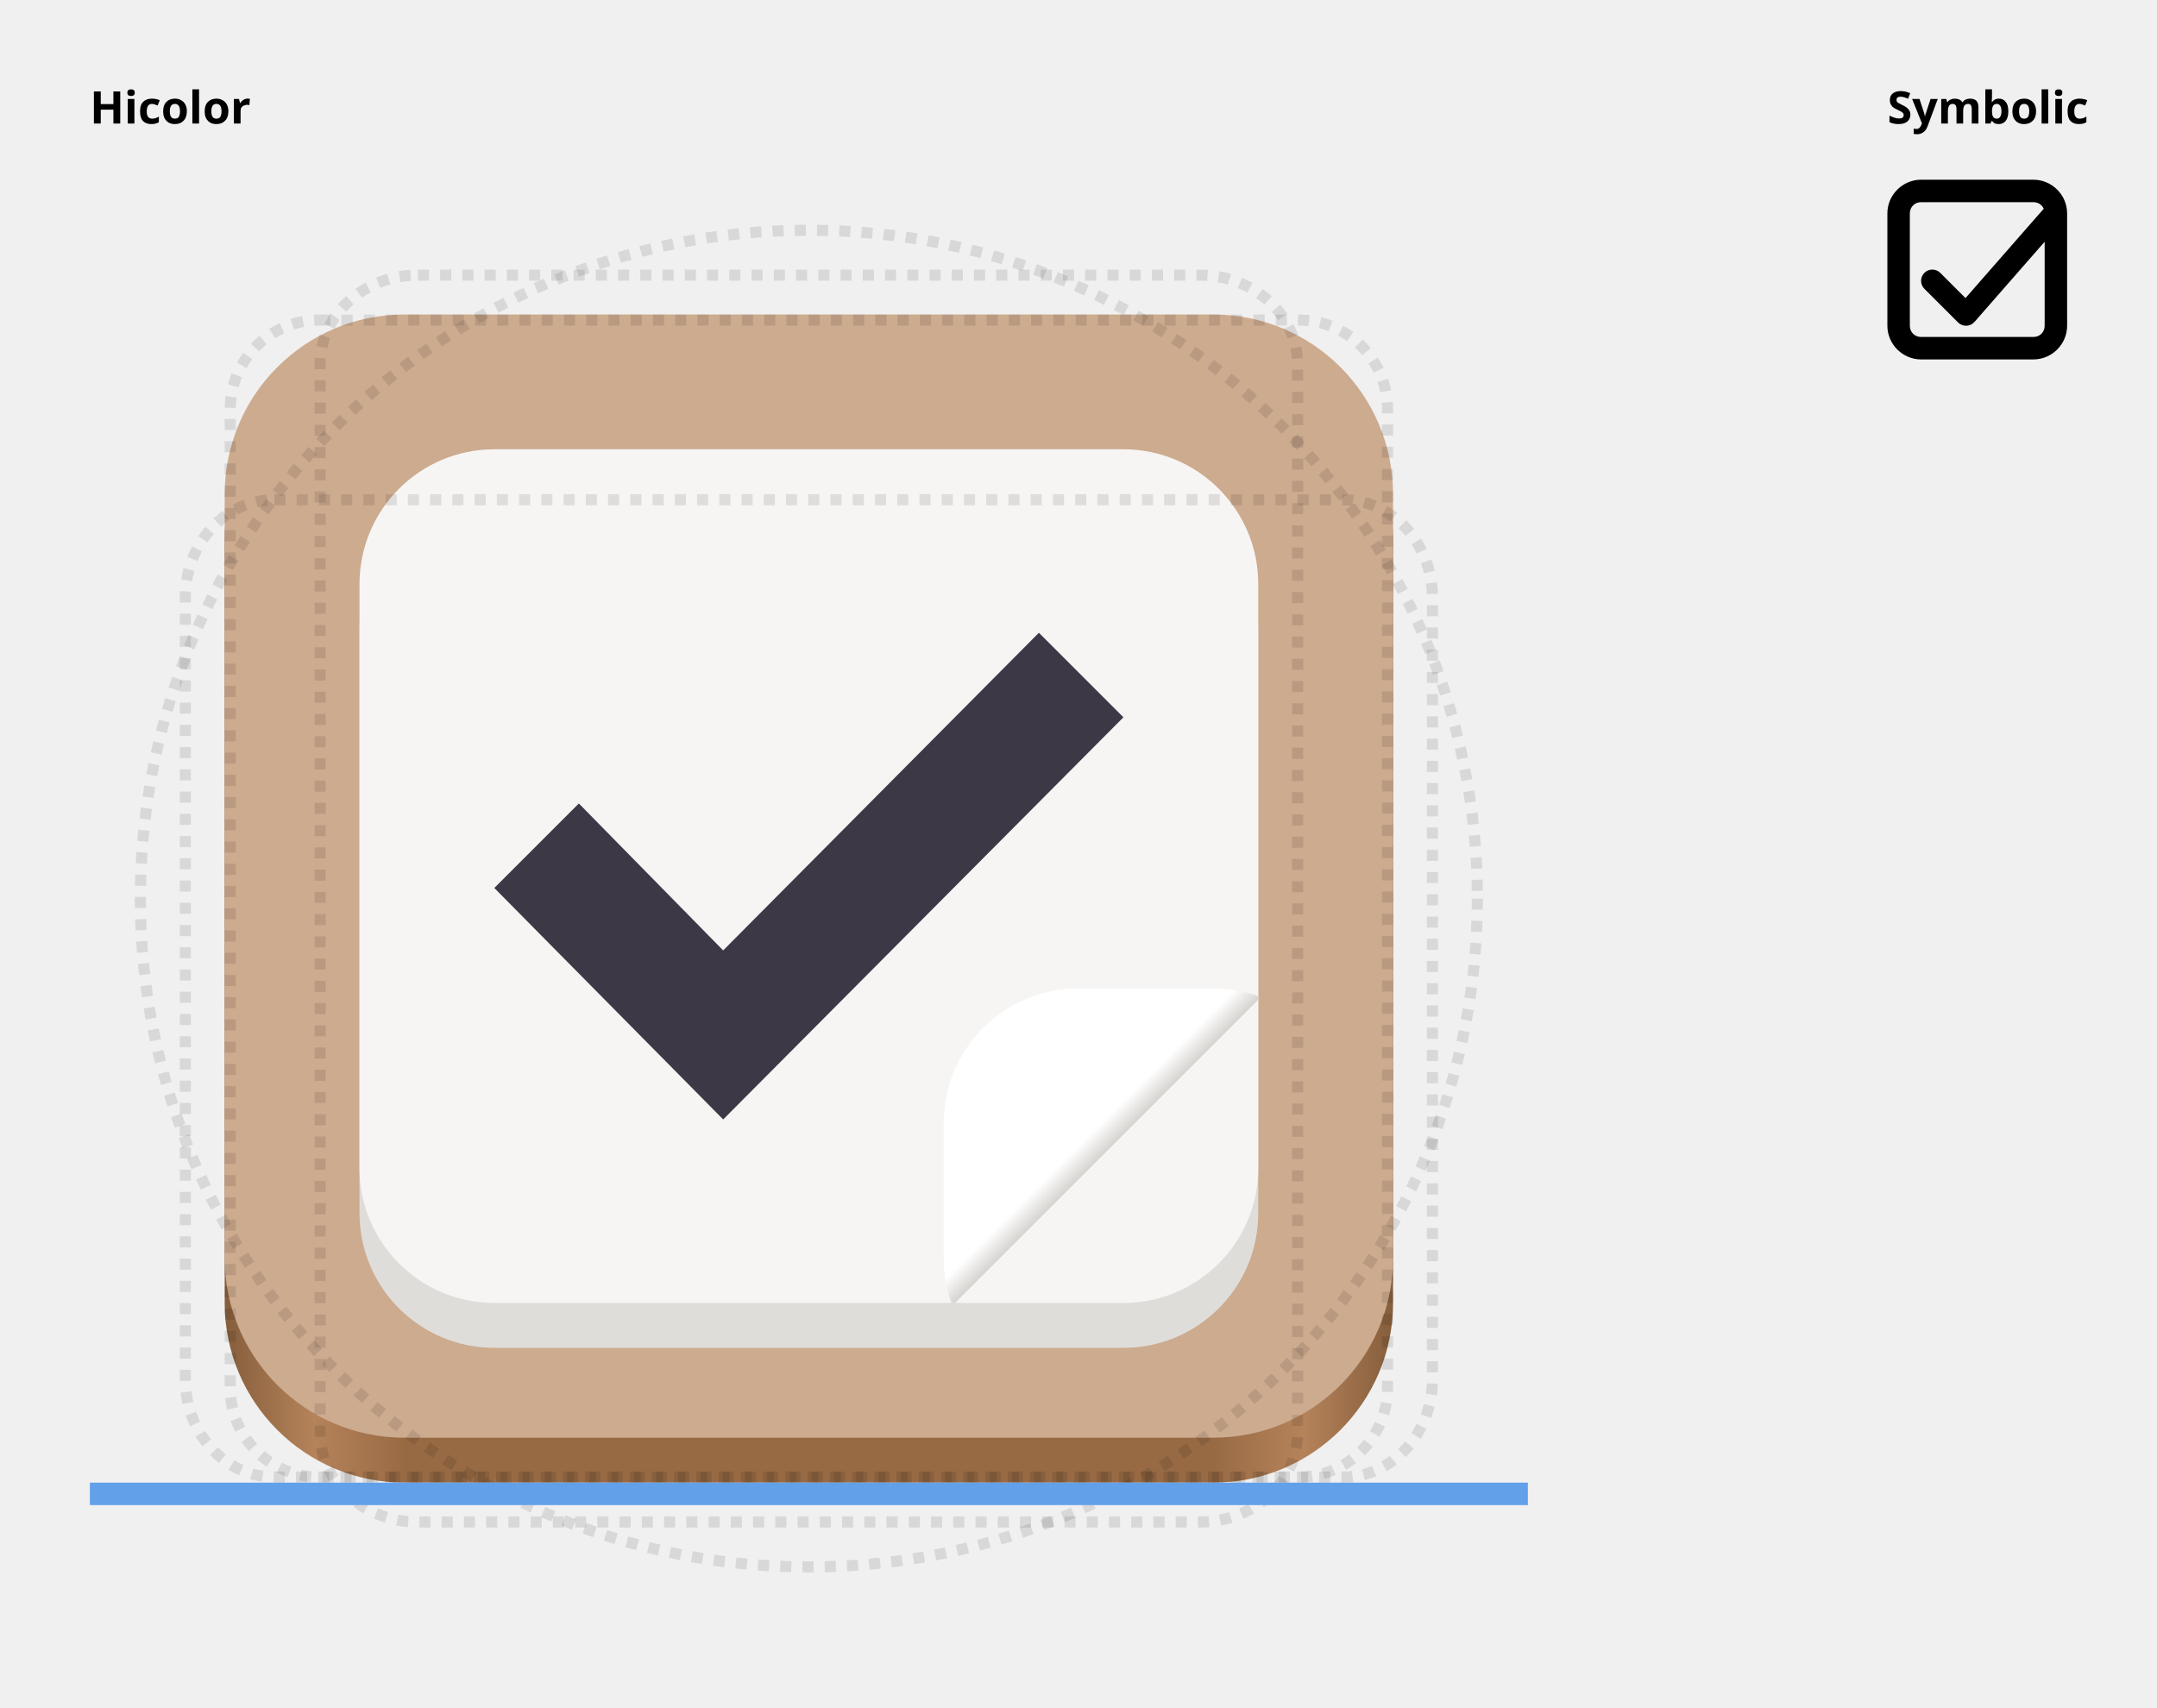
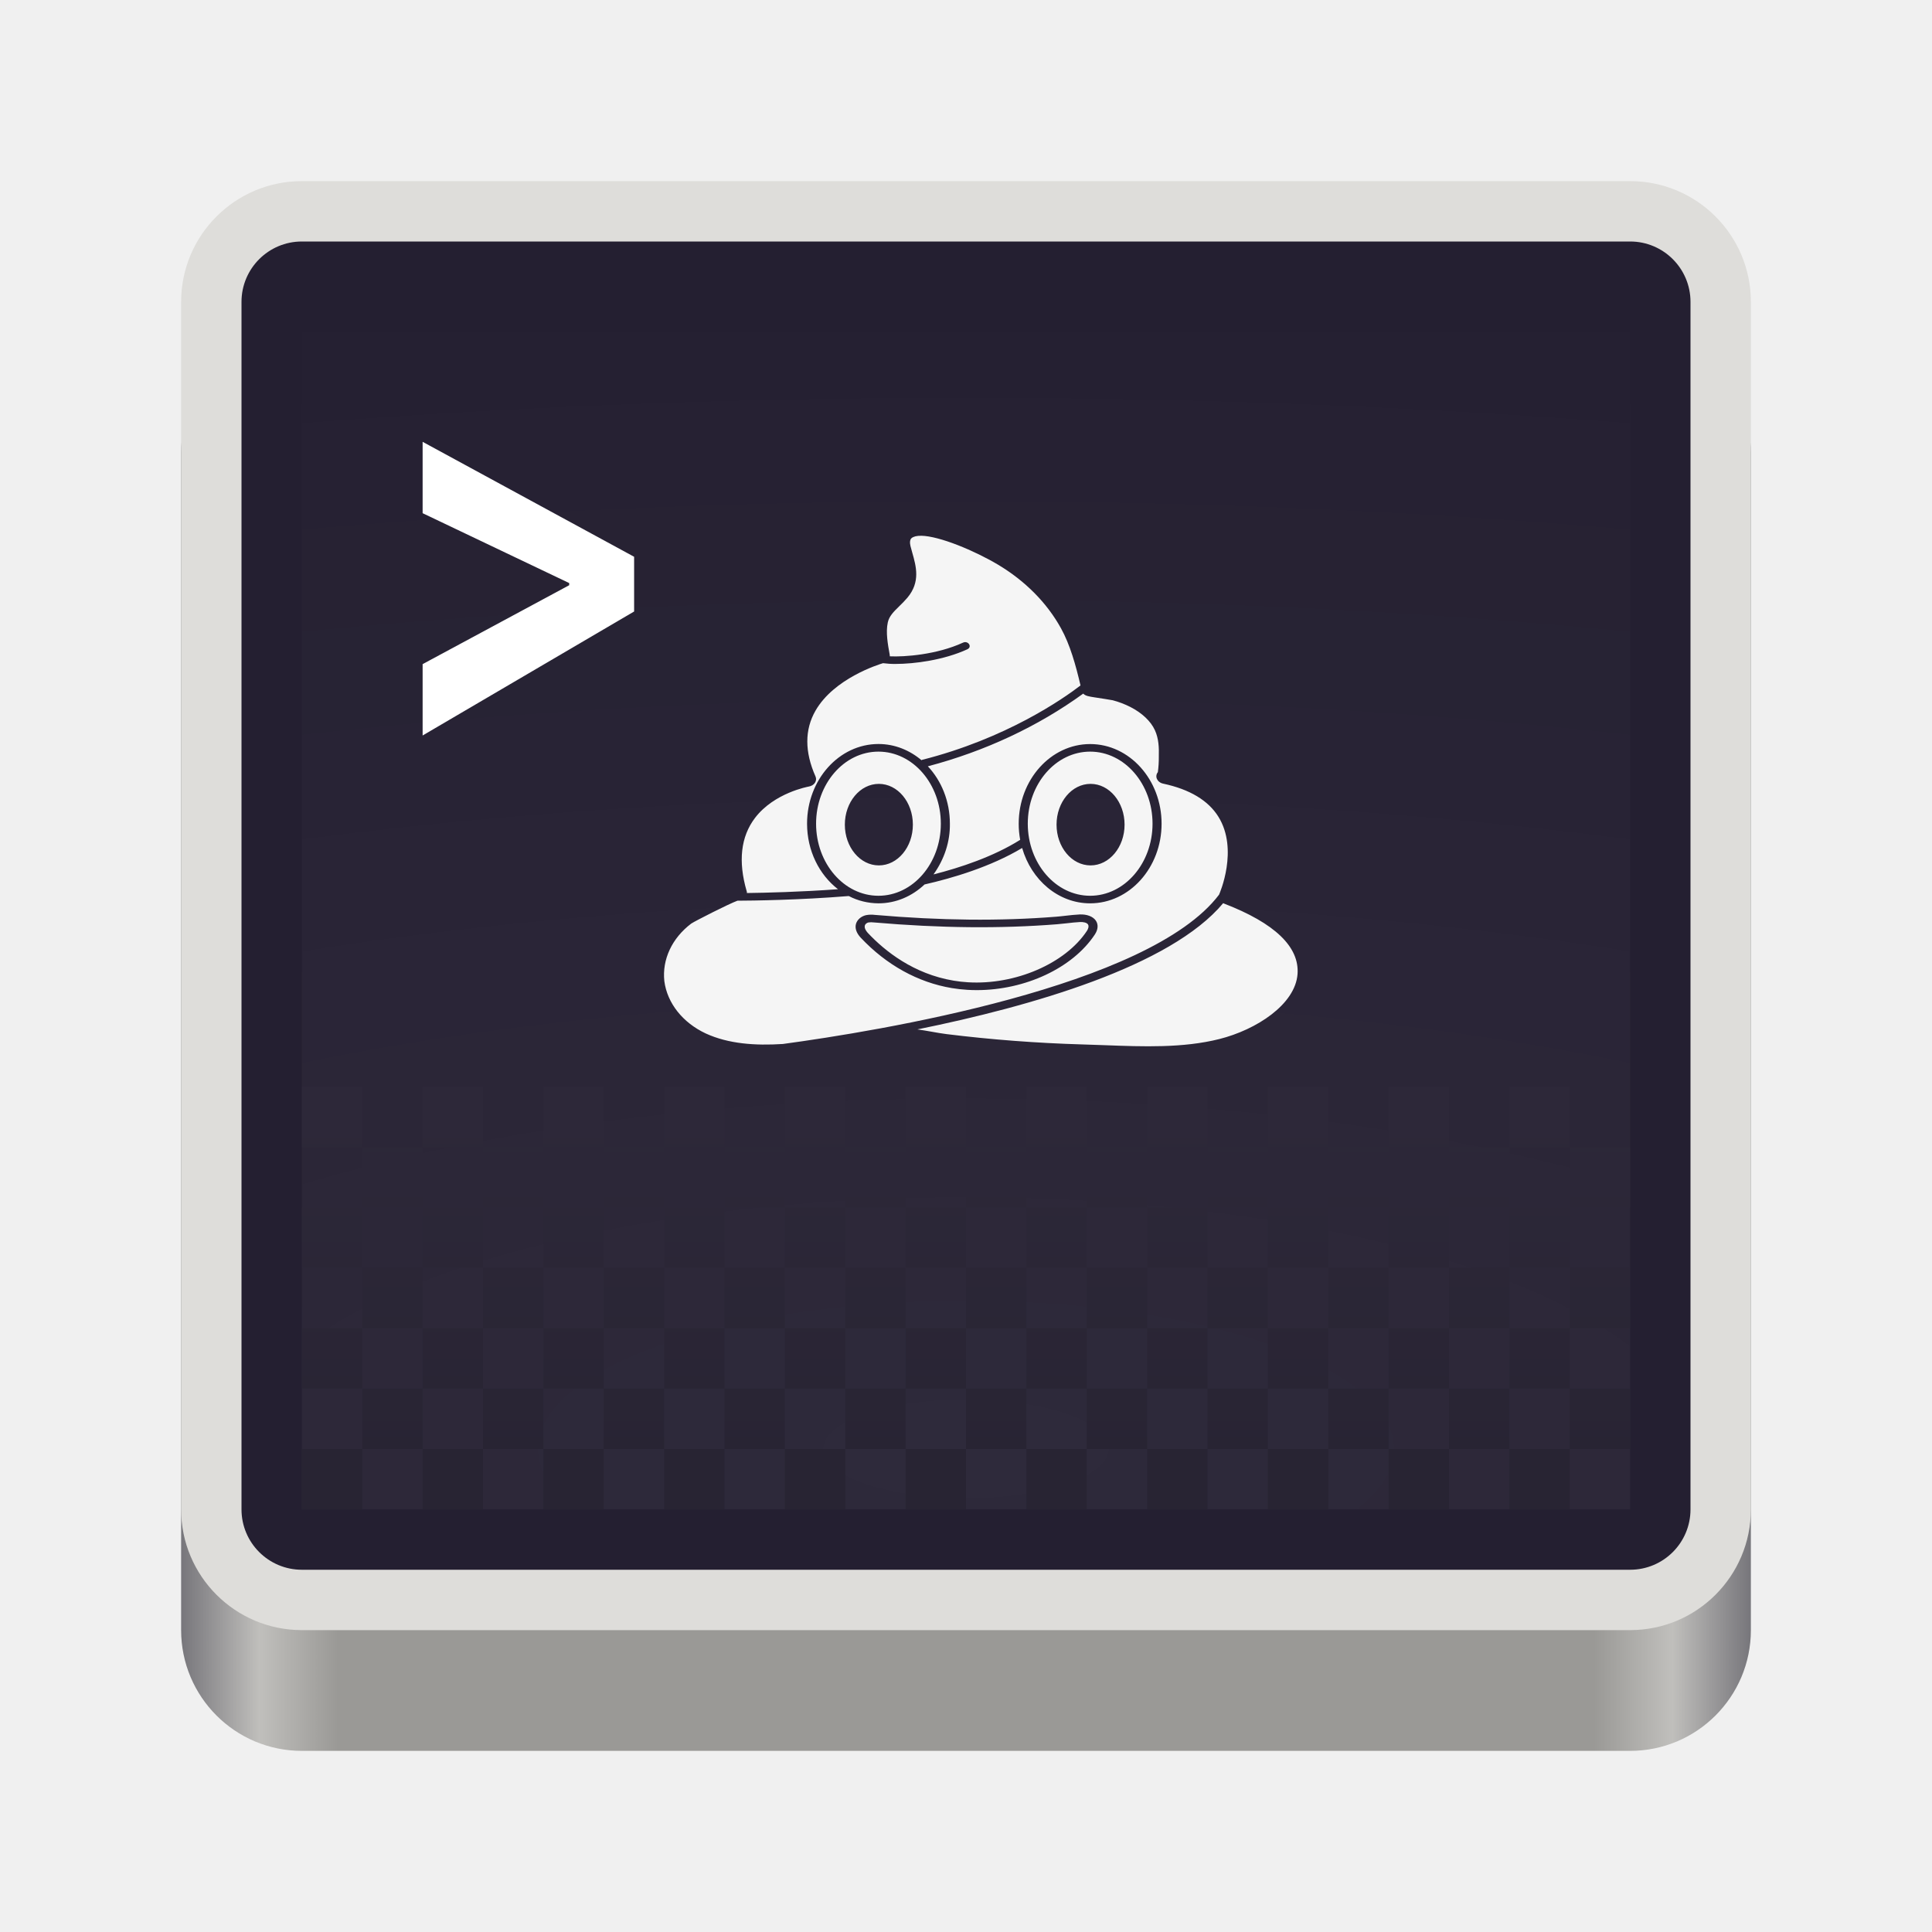
- <svg xmlns="http://www.w3.org/2000/svg" xmlns:xlink="http://www.w3.org/1999/xlink" width="192" height="152" id="svg11300" version="1.0" style="display:inline;enable-background:new" viewBox="0 0 192 152">
-   <defs id="defs3">
-     <linearGradient id="linearGradient3930">
-       <stop style="stop-color:#865e3c;stop-opacity:1;" offset="0" id="stop3918" />
-       <stop id="stop3920" offset="0.077" style="stop-color:#b5835a;stop-opacity:1;" />
-       <stop style="stop-color:#986a44;stop-opacity:1;" offset="0.154" id="stop3922" />
-       <stop id="stop3924" offset="0.846" style="stop-color:#986a44;stop-opacity:1;" />
-       <stop style="stop-color:#b5835a;stop-opacity:1;" offset="0.923" id="stop3926" />
-       <stop style="stop-color:#865e3c;stop-opacity:1;" offset="1" id="stop3928" />
+ <svg xmlns="http://www.w3.org/2000/svg" xmlns:xlink="http://www.w3.org/1999/xlink" viewBox="0 0 128 128" style="display:inline;enable-background:new" version="1.0" height="128" width="128" xml:space="preserve">
+   <defs>
+     <linearGradient id="c">
+       <stop offset="0" style="stop-color:#2d2839;stop-opacity:1" />
+       <stop offset="1" style="stop-color:#282433;stop-opacity:1" />
    </linearGradient>
-     <linearGradient y2="236" x2="96" y1="236" x1="32" gradientTransform="translate(604.8168,170.5864)" gradientUnits="userSpaceOnUse" id="linearGradient1099" xlink:href="#linearGradient1036" />
-     <linearGradient id="linearGradient1036">
-       <stop id="stop1032" offset="0" style="stop-color:#d5d3cf;stop-opacity:1;" />
-       <stop id="stop1034" offset="1" style="stop-color:#f6f5f4;stop-opacity:1" />
+     <linearGradient id="b">
+       <stop offset="0" style="stop-color:#fff;stop-opacity:1" />
+       <stop offset="1" style="stop-color:#fff;stop-opacity:.094" />
    </linearGradient>
-     <radialGradient r="32" fy="-76" fx="-244" cy="-76" cx="-244" gradientTransform="matrix(0.8833333,0,0,0.8833333,-460.3502,463.1197)" gradientUnits="userSpaceOnUse" id="radialGradient1103" xlink:href="#linearGradient1069" />
-     <linearGradient id="linearGradient1069">
-       <stop id="stop1065" offset="0" style="stop-color:#d5d3cf;stop-opacity:1" />
-       <stop id="stop1067-1" offset="1" style="stop-color:#949390;stop-opacity:1" />
+     <linearGradient id="a">
+       <stop offset="0" style="stop-color:#77767b;stop-opacity:1" />
+       <stop style="stop-color:#c0bfbc;stop-opacity:1" offset=".05" />
+       <stop offset=".1" style="stop-color:#9a9996;stop-opacity:1" />
+       <stop style="stop-color:#9a9996;stop-opacity:1" offset=".9" />
+       <stop offset=".95" style="stop-color:#c0bfbc;stop-opacity:1" />
+       <stop offset="1" style="stop-color:#77767b;stop-opacity:1" />
    </linearGradient>
-     <linearGradient gradientUnits="userSpaceOnUse" y2="232" x2="64" y1="262.5" x1="64" id="linearGradient1027" xlink:href="#linearGradient1025" gradientTransform="translate(-470.5864,432.8168)" />
-     <linearGradient id="linearGradient1025">
-       <stop id="stop1021" offset="0" style="stop-color:#9a9996;stop-opacity:1" />
-       <stop id="stop1023" offset="1" style="stop-color:#77767b;stop-opacity:1" />
-     </linearGradient>
-     <clipPath clipPathUnits="userSpaceOnUse" id="clipPath1609-7">
-       <path id="path1611-5" d="m 252,116 28,-28 v -8 h -36 v 36 z" style="fill:#e74747;stroke:none;stroke-width:0.25px;stroke-linecap:butt;stroke-linejoin:miter;stroke-opacity:1" />
-     </clipPath>
-     <linearGradient id="linearGradient1697">
-       <stop id="stop1685" offset="0" style="stop-color:#deddda;stop-opacity:1" />
-       <stop style="stop-color:#eeeeec;stop-opacity:1" offset="0.045" id="stop1687" />
-       <stop id="stop1689" offset="0.091" style="stop-color:#deddda;stop-opacity:1" />
-       <stop style="stop-color:#deddda;stop-opacity:1" offset="0.909" id="stop1691" />
-       <stop id="stop1693" offset="0.955" style="stop-color:#eeeeec;stop-opacity:1" />
-       <stop id="stop1695" offset="1" style="stop-color:#c0bfbc;stop-opacity:1" />
-     </linearGradient>
-     <clipPath clipPathUnits="userSpaceOnUse" id="clipPath1289">
-       <path style="display:inline;opacity:1;vector-effect:none;fill:none;fill-opacity:1;stroke:#000000;stroke-width:4;stroke-linecap:round;stroke-linejoin:round;stroke-miterlimit:4;stroke-dasharray:none;stroke-dashoffset:0;stroke-opacity:1;marker:none;marker-start:none;marker-mid:none;marker-end:none;paint-order:normal;enable-background:new" d="m 64,-148 h 64 l 64,-64 64,64 h 192 c 17.728,0 32,14.272 32,32 v 288 c 0,17.728 -14.272,32 -32,32 H 256 l -64,-64 -64,64 H 64 C 46.272,204 32,189.728 32,172 v -288 c 0,-17.728 14.409,-34.199 32,-32 z" id="path1291" />
-     </clipPath>
-     <linearGradient id="paint3_linear-2-6-5" x2="1" gradientUnits="userSpaceOnUse" gradientTransform="matrix(0,6,-12,0,-64,209.9969)">
-       <stop stop-color="#C01C27" id="stop91-0-7-4" />
-       <stop offset="1" stop-color="#E01B24" id="stop93-2-5-7" />
-     </linearGradient>
-     <linearGradient id="linearGradient1351-3">
-       <stop style="stop-color:#d5d3cf;stop-opacity:1" offset="0" id="stop1347" />
-       <stop style="stop-color:#ffffff;stop-opacity:1" offset="1" id="stop1349-6" />
-     </linearGradient>
-     <clipPath clipPathUnits="userSpaceOnUse" id="clipPath1609">
-       <path id="path1611" d="m 252,116 28,-28 v -8 h -36 v 36 z" style="fill:#e74747;stroke:none;stroke-width:0.25px;stroke-linecap:butt;stroke-linejoin:miter;stroke-opacity:1" />
-     </clipPath>
-     <linearGradient id="a" gradientUnits="userSpaceOnUse" x1="7.671" x2="121.297" y1="66.5" y2="66.5" gradientTransform="translate(-0.4843514,330.582)">
-       <stop offset="0" stop-color="#b7845a" id="stop2" />
-       <stop offset="0.023" stop-color="#cead90" id="stop4" />
-       <stop offset="0.054" stop-color="#b7845a" id="stop6" />
-       <stop offset="0.949" stop-color="#b7845a" id="stop8" />
-       <stop offset="0.978" stop-color="#cead90" id="stop10" />
-       <stop offset="1" stop-color="#b7845a" id="stop12" />
-     </linearGradient>
-     <clipPath clipPathUnits="userSpaceOnUse" id="clipPath1609-1">
-       <path id="path1611-9" d="m 252,116 28,-28 v -8 h -36 v 36 z" style="fill:#e74747;stroke:none;stroke-width:0.25px;stroke-linecap:butt;stroke-linejoin:miter;stroke-opacity:1" />
-     </clipPath>
-     <linearGradient xlink:href="#linearGradient3930" id="linearGradient3808" x1="-116" y1="-238" x2="-12" y2="-238" gradientUnits="userSpaceOnUse" />
-     <clipPath clipPathUnits="userSpaceOnUse" id="clipPath1609-75">
-       <path id="path1611-3" d="m 252,116 28,-28 v -8 h -36 v 36 z" style="fill:#e74747;stroke:none;stroke-width:0.25px;stroke-linecap:butt;stroke-linejoin:miter;stroke-opacity:1" />
-     </clipPath>
-     <linearGradient xlink:href="#linearGradient1351-3" id="linearGradient1602" gradientUnits="userSpaceOnUse" gradientTransform="matrix(0.25,0,0,0.25,180,83)" x1="346" y1="78" x2="340" y2="72" />
-     <clipPath clipPathUnits="userSpaceOnUse" id="clipPath1606">
-       <path id="path1608" d="m 253,116 27,-27 v -9 h -35.678 v 36 z" style="fill:#e74747;stroke:none;stroke-width:0.25px;stroke-linecap:butt;stroke-linejoin:miter;stroke-opacity:1" />
-     </clipPath>
+     <linearGradient gradientUnits="userSpaceOnUse" y2="44" x2="464" y1="44" x1="48" id="d" xlink:href="#a" />
+     <radialGradient gradientUnits="userSpaceOnUse" gradientTransform="matrix(-4.72727 0 0 -1.63636 238.545 49.766)" r="44" fy="194.19" fx="64" cy="194.19" cx="64" id="e" xlink:href="#b" />
+     <linearGradient gradientUnits="userSpaceOnUse" y2="269.137" x2="70.347" y1="245.395" x1="70.347" id="f" xlink:href="#c" />
  </defs>
-   <g id="layer1" style="display:inline" transform="translate(8,-156)">
-     <g id="layer4" style="display:inline">
-       <rect y="172" x="9.2651362e-08" height="128" width="128" id="hicolor" style="display:inline;overflow:visible;visibility:visible;fill:#f0f0f0;fill-opacity:0;fill-rule:nonzero;stroke:none;stroke-width:0.5;marker:none;enable-background:accumulate" />
-       <rect style="display:inline;overflow:visible;visibility:visible;fill:#f0f0f0;fill-opacity:0;fill-rule:nonzero;stroke:none;stroke-width:0.5;marker:none;enable-background:accumulate" id="symbolic" width="16" height="16" x="160" y="172" />
-     </g>
-     <g id="layer2" style="display:inline">
-       <rect style="display:inline;overflow:visible;visibility:visible;fill:#f0f0f0;fill-opacity:1;fill-rule:nonzero;stroke:none;stroke-width:0.5;marker:none;enable-background:accumulate" id="128" width="128" height="128" x="9.2651362e-08" y="172" />
-       <rect y="172" x="160" height="16" width="16" id="16" style="display:inline;overflow:visible;visibility:visible;fill:#f0f0f0;fill-opacity:1;fill-rule:nonzero;stroke:none;stroke-width:0.5;marker:none;enable-background:accumulate" />
-       <text xml:space="preserve" style="font-style:normal;font-variant:normal;font-weight:bold;font-stretch:normal;font-size:4px;line-height:125%;font-family:Cantarell;-inkscape-font-specification:'Cantarell, Bold';text-align:start;writing-mode:lr-tb;text-anchor:start;display:inline;fill:#000000;fill-opacity:1;stroke:none;stroke-width:0.333;enable-background:new" x="0" y="167" id="text863">
-         <tspan style="font-size:4px;stroke-width:0.333" id="tspan861" x="0" y="167">Hicolor</tspan>
-       </text>
-       <text id="text867" y="167" x="160" style="font-style:normal;font-variant:normal;font-weight:bold;font-stretch:normal;font-size:4px;line-height:125%;font-family:Cantarell;-inkscape-font-specification:'Cantarell, Bold';text-align:start;writing-mode:lr-tb;text-anchor:start;display:inline;fill:#000000;fill-opacity:1;stroke:none;stroke-width:0.333;enable-background:new" xml:space="preserve">
-         <tspan y="167" x="160" id="tspan865" style="font-size:4px;stroke-width:0.333">Symbolic</tspan>
-       </text>
-     </g>
-     <g id="layer9" style="display:inline">
-       <rect transform="scale(-1)" clip-path="none" ry="16" rx="16" y="-288" x="-116" height="100" width="104" id="rect3246" style="vector-effect:none;fill:url(#linearGradient3808);fill-opacity:1;stroke:none;stroke-width:13.578;stroke-linecap:butt;stroke-linejoin:miter;stroke-miterlimit:4;stroke-dasharray:none;stroke-dashoffset:0;stroke-opacity:1;marker:none;marker-start:none;marker-mid:none;marker-end:none;paint-order:normal" />
-       <rect transform="scale(-1)" clip-path="none" ry="16" rx="16" y="-284" x="-116" height="100" width="104" id="rect1473-3" style="vector-effect:none;fill:#cdab8f;fill-opacity:1;stroke:none;stroke-width:13.578;stroke-linecap:butt;stroke-linejoin:miter;stroke-miterlimit:4;stroke-dasharray:none;stroke-dashoffset:0;stroke-opacity:1;marker:none;marker-start:none;marker-mid:none;marker-end:none;paint-order:normal" />
-       <path d="m 163,172 c -1.645,0 -3,1.355 -3,3 v 10 c 0,1.645 1.355,3 3,3 h 10 c 1.645,0 3,-1.355 3,-3 v -10 c 0,-1.645 -1.355,-3 -3,-3 z m 0,2 h 10 c 0.422,0 0.766,0.234 0.918,0.586 l -0.668,0.758 -6.297,7.195 -2.246,-2.246 c -0.391,-0.391 -1.023,-0.391 -1.414,0 -0.391,0.391 -0.391,1.027 0,1.418 l 3,3 c 0.41,0.406 1.078,0.387 1.461,-0.051 L 174,177.523 V 185 c 0,0.57 -0.43,1 -1,1 h -10 c -0.57,0 -1,-0.43 -1,-1 v -10 c 0,-0.57 0.43,-1 1,-1 z m 0,0" fill="#2e3436" id="path829" style="fill:#000000" />
-       <rect transform="scale(-1)" clip-path="none" ry="12" rx="12" y="-276" x="-104" height="76" width="80" id="rect1441" style="vector-effect:none;fill:#deddda;fill-opacity:1;stroke:none;stroke-width:10.445;stroke-linecap:butt;stroke-linejoin:miter;stroke-miterlimit:4;stroke-dasharray:none;stroke-dashoffset:0;stroke-opacity:1;marker:none;marker-start:none;marker-mid:none;marker-end:none;paint-order:normal" />
-       <rect transform="scale(-1)" clip-path="none" ry="12" rx="12" y="-272" x="-104" height="76" width="80" id="rect838" style="vector-effect:none;fill:#f6f5f4;fill-opacity:1;stroke:none;stroke-width:10.445;stroke-linecap:butt;stroke-linejoin:miter;stroke-miterlimit:4;stroke-dasharray:none;stroke-dashoffset:0;stroke-opacity:1;marker:none;marker-start:none;marker-mid:none;marker-end:none;paint-order:normal" />
-       <path d="m 88.237,216.098 -3.763,-3.763 -28.103,28.279 -12.846,-13.081 -7.525,7.525 20.372,20.607 35.628,-35.805 z m 0,0" fill="#222222" id="path4658" style="fill:#3d3846;stroke-width:3.763" />
-       <rect clip-path="url(#clipPath1606)" transform="matrix(0,1,1,0,-12,-8)" ry="12" rx="12" y="88" x="252" height="36" width="36" id="rect1570-2" style="display:inline;fill:url(#linearGradient1602);fill-opacity:1;stroke:none;stroke-width:0.5;stroke-linecap:butt;stroke-linejoin:miter;stroke-miterlimit:4;stroke-dasharray:none;stroke-dashoffset:0;stroke-opacity:1;marker:none;marker-start:none;marker-mid:none;marker-end:none;paint-order:normal;enable-background:new" />
-     </g>
-     <g id="layer3" style="display:inline">
-       <circle cx="64" cy="236" r="59.504" id="circle2892" style="display:inline;opacity:0.1;vector-effect:none;fill:none;fill-opacity:1;stroke:#000000;stroke-width:0.99;stroke-linecap:butt;stroke-linejoin:miter;stroke-miterlimit:4;stroke-dasharray:0.99, 0.99;stroke-dashoffset:0;stroke-opacity:1;marker:none;marker-start:none;marker-mid:none;marker-end:none;paint-order:normal;enable-background:new" />
-       <rect ry="7.929" rx="8.701" y="180.495" x="20.495" height="111.01" width="87.01" id="rect2894" style="display:inline;opacity:0.1;vector-effect:none;fill:none;fill-opacity:1;stroke:#000000;stroke-width:0.99;stroke-linecap:butt;stroke-linejoin:miter;stroke-miterlimit:4;stroke-dasharray:0.99, 0.99;stroke-dashoffset:0;stroke-opacity:1;marker:none;marker-start:none;marker-mid:none;marker-end:none;paint-order:normal;enable-background:new" />
-       <rect ry="7.924" rx="7.924" y="184.495" x="12.495" height="103.01" width="103.01" id="rect2896" style="display:inline;opacity:0.1;vector-effect:none;fill:none;fill-opacity:1;stroke:#000000;stroke-width:0.99;stroke-linecap:butt;stroke-linejoin:miter;stroke-miterlimit:4;stroke-dasharray:0.99, 0.99;stroke-dashoffset:0;stroke-opacity:1;marker:none;marker-start:none;marker-mid:none;marker-end:none;paint-order:normal;enable-background:new" />
-       <rect ry="8.701" rx="7.929" y="200.495" x="8.495" height="87.01" width="111.01" id="rect2898" style="display:inline;opacity:0.1;vector-effect:none;fill:none;fill-opacity:1;stroke:#000000;stroke-width:0.99;stroke-linecap:butt;stroke-linejoin:miter;stroke-miterlimit:4;stroke-dasharray:0.99, 0.99;stroke-dashoffset:0;stroke-opacity:1;marker:none;marker-start:none;marker-mid:none;marker-end:none;paint-order:normal;enable-background:new" />
-       <path id="path2900" d="M 2.6203015e-5,289 H 128" style="display:inline;fill:none;stroke:#62a0ea;stroke-width:2;stroke-linecap:butt;stroke-linejoin:miter;stroke-miterlimit:4;stroke-dasharray:none;stroke-opacity:1;enable-background:new" />
+   <g transform="translate(0 -172)" style="display:inline">
+     <g style="display:inline">
+       <g transform="rotate(-30 420.699 288.42)" style="display:inline;enable-background:new" />
+       <rect transform="matrix(.25 0 0 .25 0 225)" style="display:inline;opacity:1;fill:url(#d);fill-opacity:1;stroke:none;stroke-width:1;stroke-linecap:butt;stroke-linejoin:miter;stroke-miterlimit:4;stroke-dasharray:none;stroke-dashoffset:0;stroke-opacity:1;marker:none;marker-start:none;marker-mid:none;marker-end:none;paint-order:normal;enable-background:new" width="416" height="376" x="48" y="-124" rx="32" ry="32" />
+       <rect ry="32" rx="32" y="-164" x="48" height="384" width="416" style="display:inline;opacity:1;fill:#deddda;fill-opacity:1;stroke:none;stroke-width:1;stroke-linecap:butt;stroke-linejoin:miter;stroke-miterlimit:4;stroke-dasharray:none;stroke-dashoffset:0;stroke-opacity:1;marker:none;marker-start:none;marker-mid:none;marker-end:none;paint-order:normal;enable-background:new" transform="matrix(.25 0 0 .25 0 225)" />
+       <rect transform="scale(1 -1)" ry="4" rx="4" y="-276" x="16" height="88" width="96" style="display:inline;opacity:1;vector-effect:none;fill:#241f31;fill-opacity:1;stroke:none;stroke-width:.011px;stroke-linecap:butt;stroke-linejoin:miter;stroke-miterlimit:4;stroke-dasharray:none;stroke-dashoffset:0;stroke-opacity:1;marker:none;marker-start:none;marker-mid:none;marker-end:none;paint-order:normal;enable-background:new" />
+       <g style="display:inline;enable-background:new" transform="translate(0 -6.916)">
+         <g transform="matrix(1.69823 0 0 1.61829 -799.006 -439.388)" style="display:inline;enable-background:new">
+           <path style="display:inline;fill:#f5f5f5;fill-opacity:1;fill-rule:nonzero;stroke:#fff;stroke-width:.605;stroke-dasharray:none;stroke-opacity:0;enable-background:new" d="m 506.425,404.007 c -0.164,-0.002 -0.293,0.029 -0.371,0.098 -0.06,0.053 -0.075,0.18 -0.04,0.325 0.022,0.09 0.045,0.178 0.069,0.266 0.152,0.562 0.325,1.199 -0.186,1.842 -0.1,0.122 -0.207,0.24 -0.32,0.352 -0.221,0.227 -0.395,0.406 -0.449,0.668 -0.083,0.404 8e-4,0.889 0.075,1.317 0.004,0.022 0.005,0.045 0.002,0.067 0.578,0.03 1.836,-0.068 2.851,-0.557 0.209,-0.106 0.384,0.175 0.17,0.272 -0.908,0.437 -2.053,0.597 -2.795,0.597 -0.163,0.002 -0.326,-0.009 -0.488,-0.031 -0.194,0.06 -1.914,0.629 -2.634,1.943 -0.427,0.779 -0.427,1.686 0,2.695 0.076,0.18 -0.05,0.376 -0.264,0.413 -0.012,0.003 -1.349,0.251 -2.098,1.286 -0.553,0.764 -0.663,1.772 -0.325,2.993 l 0.002,8.1e-4 c 0.007,0.026 0.009,0.052 0.008,0.079 0.731,-0.01 2.084,-0.043 3.554,-0.156 -0.729,-0.589 -1.207,-1.572 -1.207,-2.684 0,-1.798 1.249,-3.261 2.786,-3.261 0.635,0 1.219,0.253 1.689,0.672 l -0.007,-0.018 c 3.299,-0.872 5.525,-2.507 6.2,-3.051 -0.184,-0.829 -0.408,-1.672 -0.762,-2.341 -0.547,-1.04 -1.394,-1.938 -2.456,-2.604 -0.914,-0.571 -2.293,-1.176 -3.003,-1.184 z m 6.328,6.462 c -1.767,1.345 -3.83,2.358 -6.061,2.976 0.529,0.594 0.859,1.426 0.859,2.349 0.01,0.731 -0.212,1.45 -0.639,2.077 1.042,-0.277 2.333,-0.725 3.381,-1.416 -0.038,-0.219 -0.058,-0.439 -0.057,-0.661 0,-1.798 1.251,-3.26 2.787,-3.26 1.537,0 2.787,1.462 2.787,3.26 0,1.798 -1.251,3.261 -2.787,3.261 -1.24,0 -2.293,-0.953 -2.653,-2.266 -1.224,0.77 -2.719,1.234 -3.807,1.493 -0.486,0.481 -1.113,0.773 -1.798,0.773 -0.411,-0.003 -0.812,-0.107 -1.159,-0.299 -1.943,0.166 -3.756,0.189 -4.343,0.191 -0.361,0.141 -1.636,0.823 -1.802,0.936 -0.752,0.597 -1.141,1.47 -1.05,2.357 0.113,0.902 0.715,1.7 1.617,2.143 0.883,0.426 1.929,0.503 3.006,0.43 3.677,-0.522 14.295,-2.33 17.019,-6.114 0.002,-0.009 0.005,-0.017 0.009,-0.025 0.008,-0.018 0.763,-1.821 -0.037,-3.167 -0.396,-0.666 -1.12,-1.121 -2.153,-1.352 -0.235,-0.053 -0.341,-0.294 -0.207,-0.472 0.026,-0.21 0.039,-0.421 0.037,-0.632 v -0.028 c 0.009,-0.329 -0.002,-0.712 -0.153,-1.057 -0.161,-0.368 -0.501,-0.705 -0.957,-0.95 -0.216,-0.115 -0.448,-0.208 -0.689,-0.275 -0.062,-0.015 -0.511,-0.087 -0.702,-0.118 -0.219,-0.035 -0.365,-0.06 -0.445,-0.152 z m -7.989,2.375 c -1.342,0 -2.433,1.323 -2.433,2.95 0,1.627 1.091,2.951 2.433,2.951 1.342,0 2.434,-1.324 2.434,-2.951 0,-1.627 -1.092,-2.95 -2.434,-2.95 z m 8.259,0 c -1.342,0 -2.433,1.323 -2.433,2.95 0,1.627 1.091,2.951 2.433,2.951 1.342,0 2.434,-1.324 2.434,-2.951 0,-1.627 -1.092,-2.95 -2.434,-2.95 z m -8.243,1.32 c 0.733,0 1.327,0.747 1.327,1.669 0,0.922 -0.594,1.669 -1.327,1.669 -0.733,0 -1.327,-0.747 -1.327,-1.669 0,-0.922 0.594,-1.669 1.327,-1.669 z m 8.259,0 c 0.733,0 1.327,0.747 1.327,1.669 0,0.922 -0.594,1.669 -1.327,1.669 -0.733,0 -1.327,-0.747 -1.327,-1.669 0,-0.922 0.594,-1.669 1.327,-1.669 z m 5.173,4.885 c -2.053,2.585 -7.491,4.222 -11.929,5.167 0.187,0.027 0.374,0.061 0.558,0.095 0.206,0.038 0.4,0.075 0.583,0.098 1.751,0.227 3.516,0.368 5.285,0.422 0.289,0.009 0.581,0.02 0.876,0.031 1.506,0.06 3.062,0.122 4.477,-0.251 1.451,-0.382 2.965,-1.419 3.052,-2.662 0.077,-1.113 -0.888,-2.084 -2.869,-2.885 -0.011,-0.005 -0.022,-0.01 -0.032,-0.016 z m -5.596,0.461 c 0.279,-0.012 0.516,0.081 0.628,0.251 0.105,0.159 0.09,0.368 -0.04,0.573 -0.864,1.371 -2.718,2.274 -4.602,2.274 -0.124,6e-5 -0.247,-0.004 -0.37,-0.012 -0.204,-0.013 -0.407,-0.037 -0.608,-0.072 -1.32,-0.232 -2.547,-0.944 -3.548,-2.059 -0.173,-0.193 -0.239,-0.398 -0.186,-0.578 0.05,-0.166 0.195,-0.298 0.383,-0.347 0.115,-0.024 0.233,-0.028 0.35,-0.012 2.569,0.233 4.881,0.258 7.068,0.075 0.124,-0.01 0.248,-0.025 0.373,-0.04 0.18,-0.022 0.367,-0.044 0.553,-0.053 z m 0.018,0.31 c -0.171,0.008 -0.341,0.029 -0.522,0.051 -0.13,0.016 -0.259,0.03 -0.388,0.041 -2.211,0.183 -4.545,0.159 -7.137,-0.075 -0.071,-0.011 -0.144,-0.01 -0.216,8.1e-4 -0.068,0.018 -0.12,0.066 -0.139,0.125 h 0.002 c -0.034,0.118 0.073,0.256 0.121,0.309 0.661,0.737 1.777,1.673 3.339,1.948 0.186,0.033 0.375,0.055 0.564,0.067 1.843,0.118 3.795,-0.766 4.638,-2.103 0.052,-0.082 0.089,-0.195 0.041,-0.268 -0.051,-0.078 -0.193,-0.1 -0.302,-0.096 z" />
+         </g>
+       </g>
+       <rect transform="scale(-1)" style="display:inline;opacity:.05;vector-effect:none;fill:url(#e);fill-opacity:1;stroke:none;stroke-width:.011px;stroke-linecap:butt;stroke-linejoin:miter;stroke-miterlimit:4;stroke-dasharray:none;stroke-dashoffset:0;stroke-opacity:1;marker:none;marker-start:none;marker-mid:none;marker-end:none;paint-order:normal;enable-background:new" width="88" height="78" x="-108" y="-272" />
+       <g transform="translate(-2 -2)" style="fill:#fff">
+         <path d="M 44.012,210.888 30,203.272 V 208 l 9.711,4.63 v 0.142 L 30,218 v 4.728 l 14.012,-8.215 z" style="font-style:normal;font-variant:normal;font-weight:700;font-stretch:normal;font-size:medium;line-height:1.25;font-family:'Source Code Pro';-inkscape-font-specification:'Source Code Pro, Bold';font-variant-ligatures:normal;font-variant-caps:normal;font-variant-numeric:normal;font-feature-settings:normal;text-align:start;letter-spacing:0;word-spacing:0;writing-mode:lr-tb;text-anchor:start;fill:#fff;fill-opacity:1;stroke:none;stroke-width:.25" />
+       </g>
+       <path d="m 100,244 h 4 v 4 h -4 z m -8,0 h 4 v 4 h -4 z m -8,0 h 4 v 4 h -4 z m -8,0 h 4 v 4 h -4 z m -8,0 h 4 v 4 h -4 z m -8,0 h 4 v 4 h -4 z m -8,0 h 4 v 4 h -4 z m -8,0 h 4 v 4 h -4 z m -8,0 h 4 v 4 h -4 z m -8,0 h 4 v 4 h -4 z m -8,0 h 4 v 4 h -4 z m 84,4 h 4 v 4 h -4 z m -8,0 h 4 v 4 h -4 z m -8,0 h 4 v 4 h -4 z m -8,0 h 4 v 4 h -4 z m -8,0 h 4 v 4 h -4 z m -8,0 h 4 v 4 h -4 z m -8,0 h 4 v 4 h -4 z m -8,0 h 4 v 4 h -4 z m -8,0 h 4 v 4 h -4 z m -8,0 h 4 v 4 h -4 z m -8,0 h 4 v 4 h -4 z m 76,4 h 4 v 4 h -4 z m -8,0 h 4 v 4 h -4 z m -8,0 h 4 v 4 h -4 z m -8,0 h 4 v 4 h -4 z m -8,0 h 4 v 4 h -4 z m -8,0 h 4 v 4 h -4 z m -8,0 h 4 v 4 h -4 z m -8,0 h 4 v 4 h -4 z m -8,0 h 4 v 4 h -4 z m -8,0 h 4 v 4 h -4 z m -8,0 h 4 v 4 h -4 z m 84,4 h 4 v 4 h -4 z m -8,0 h 4 v 4 h -4 z m -8,0 h 4 v 4 h -4 z m -8,0 h 4 v 4 h -4 z m -8,0 h 4 v 4 h -4 z m -8,0 h 4 v 4 h -4 z m -8,0 h 4 v 4 h -4 z m -8,0 h 4 v 4 h -4 z m -8,0 h 4 v 4 h -4 z m -8,0 h 4 v 4 h -4 z m -8,0 h 4 v 4 h -4 z m 76,4 h 4 v 4 h -4 z m -8,0 h 4 v 4 h -4 z m -8,0 h 4 v 4 h -4 z m -8,0 h 4 v 4 h -4 z m -8,0 h 4 v 4 h -4 z m -8,0 h 4 v 4 h -4 z m -8,0 h 4 v 4 h -4 z m -8,0 h 4 v 4 h -4 z m -8,0 h 4 v 4 h -4 z m -8,0 h 4 v 4 h -4 z m -8,0 h 4 v 4 h -4 z m 84,4 h 4 v 4 h -4 z m -8,0 h 4 v 4 h -4 z m -8,0 h 4 v 4 h -4 z m -8,0 h 4 v 4 h -4 z m -8,0 h 4 v 4 h -4 z m -8,0 h 4 v 4 h -4 z m -8,0 h 4 v 4 h -4 z m -8,0 h 4 v 4 h -4 z m -8,0 h 4 v 4 h -4 z m -8,0 h 4 v 4 h -4 z m -8,0 h 4 v 4 h -4 z m 76,4 h 4 v 4 h -4 z m -8,0 h 4 v 4 h -4 z m -8,0 h 4 v 4 h -4 z m -8,0 h 4 v 4 h -4 z m -8,0 h 4 v 4 h -4 z m -8,0 h 4 v 4 h -4 z m -8,0 h 4 v 4 h -4 z m -8,0 h 4 v 4 h -4 z m -8,0 h 4 v 4 h -4 z m -8,0 h 4 v 4 h -4 z m -8,0 h 4 v 4 h -4 z" style="display:inline;opacity:1;vector-effect:none;fill:url(#f);fill-opacity:1;stroke:none;stroke-width:8;stroke-linecap:round;stroke-linejoin:round;stroke-miterlimit:4;stroke-dasharray:none;stroke-dashoffset:0;stroke-opacity:1;marker:none;marker-start:none;marker-mid:none;marker-end:none;paint-order:normal" />
    </g>
  </g>
</svg>
